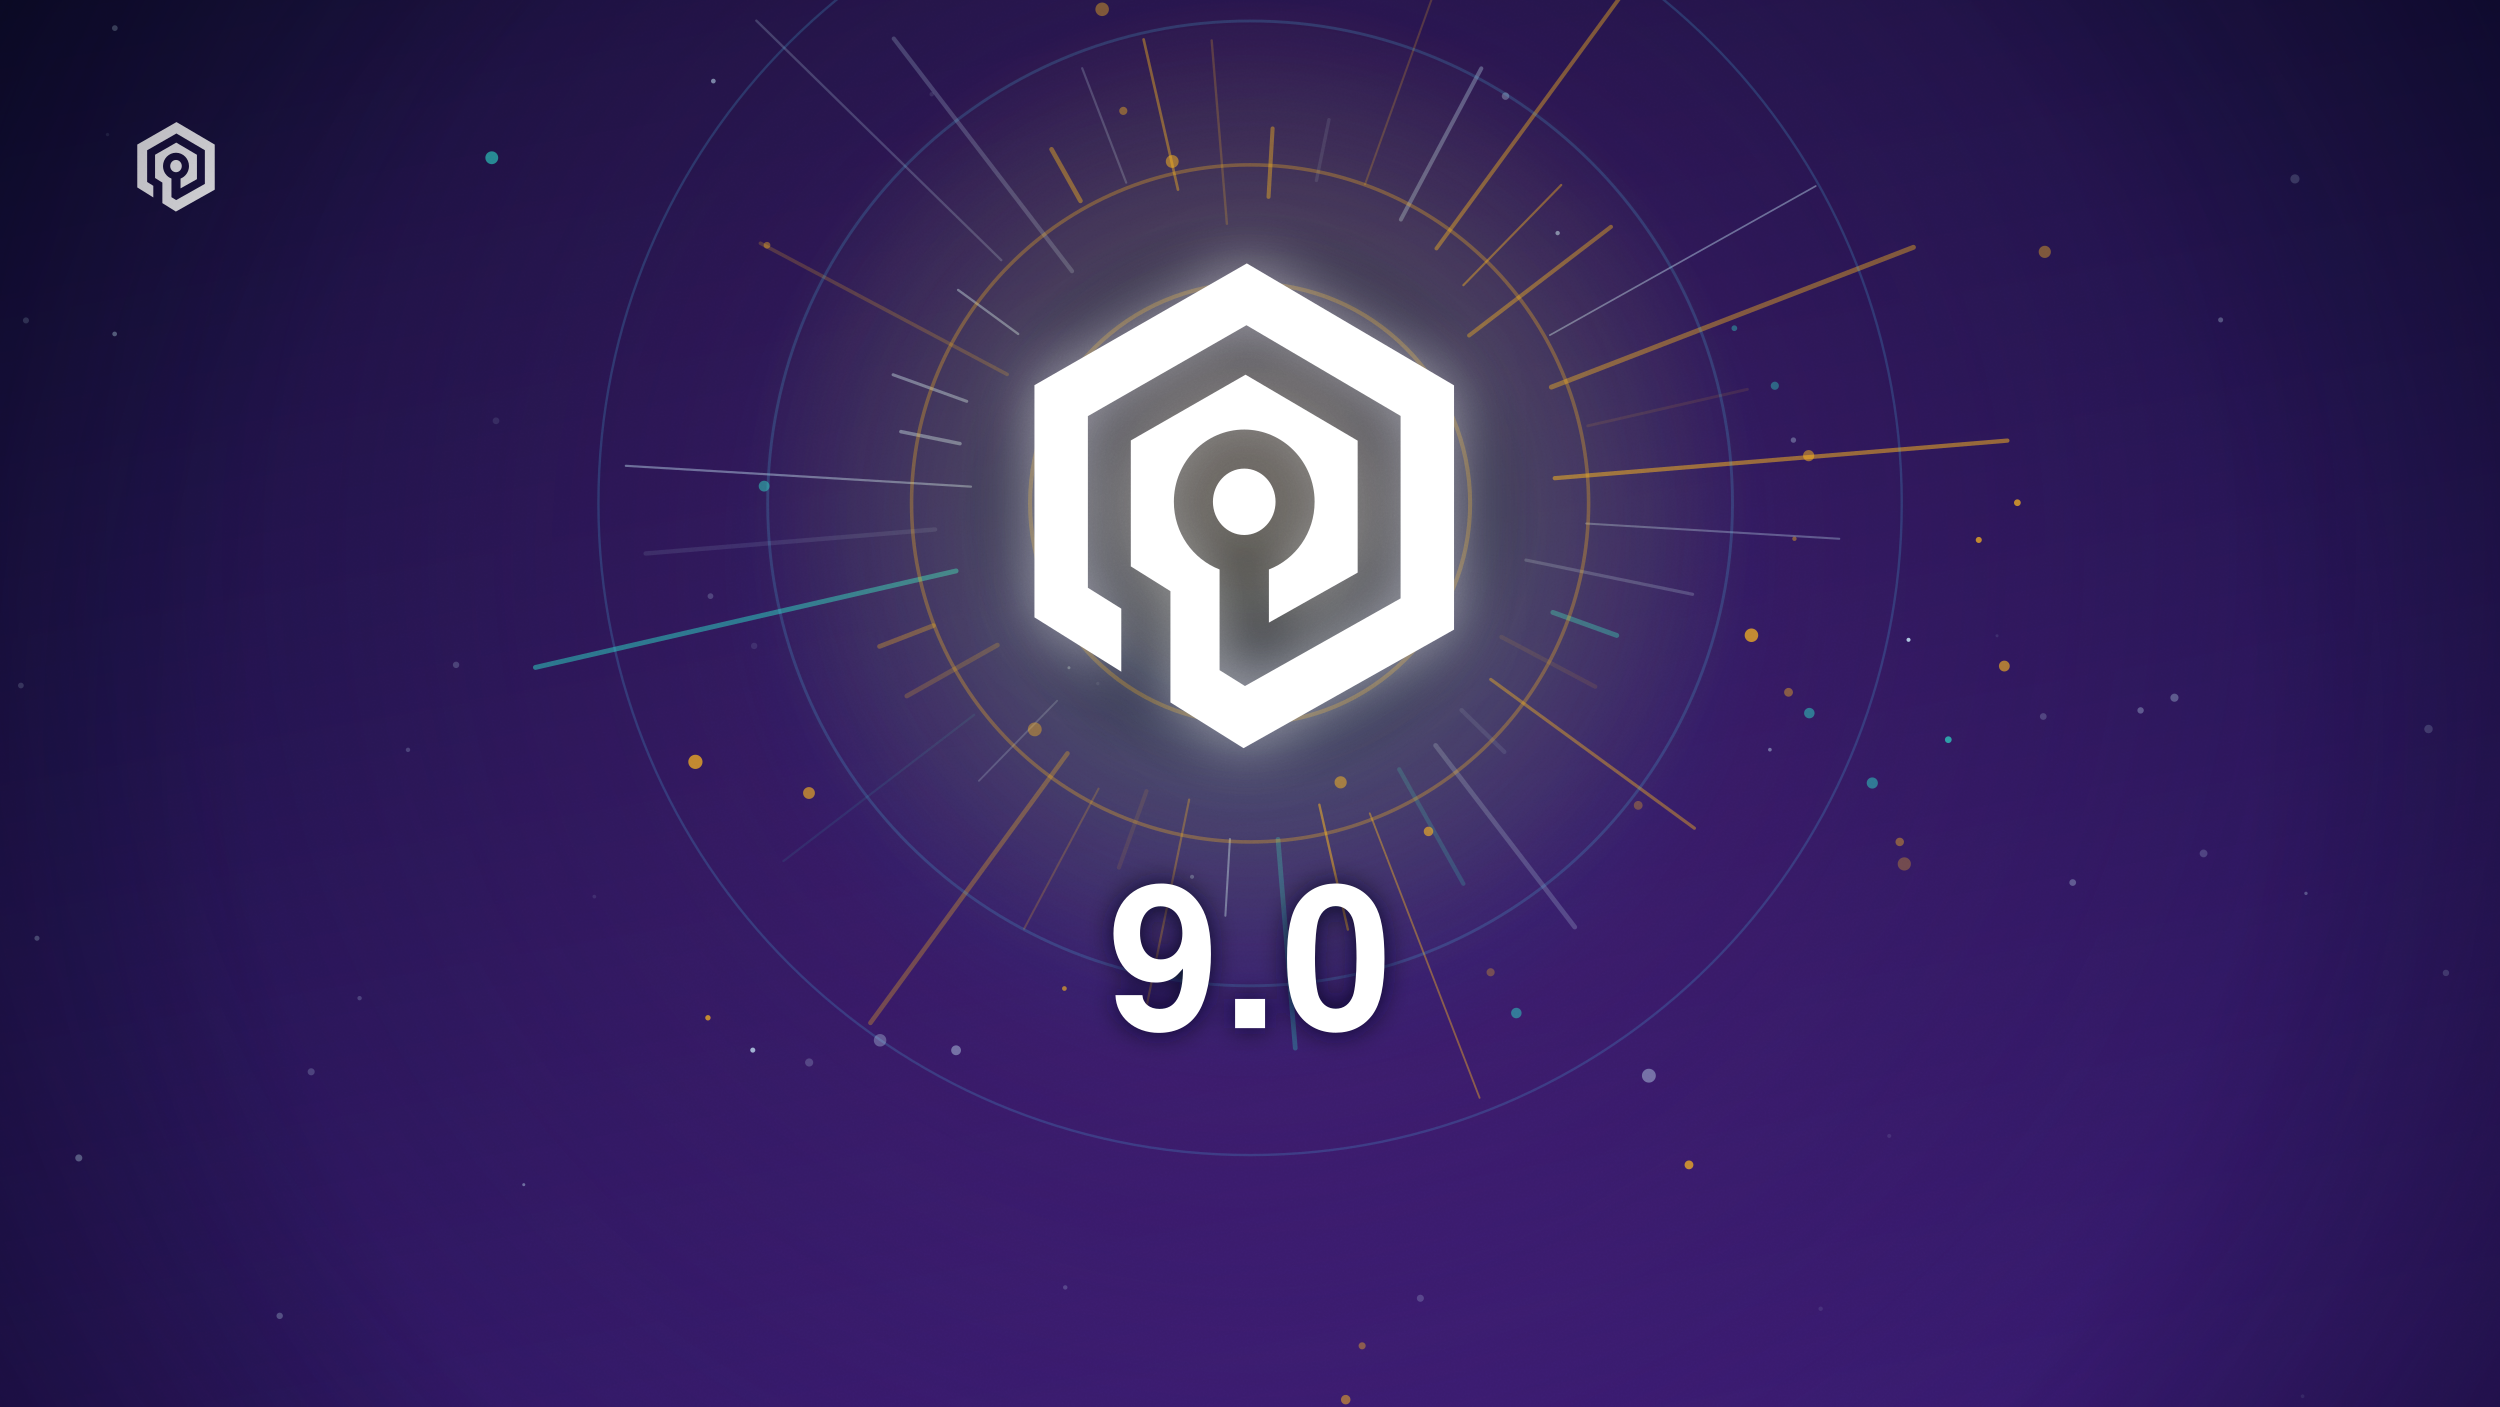
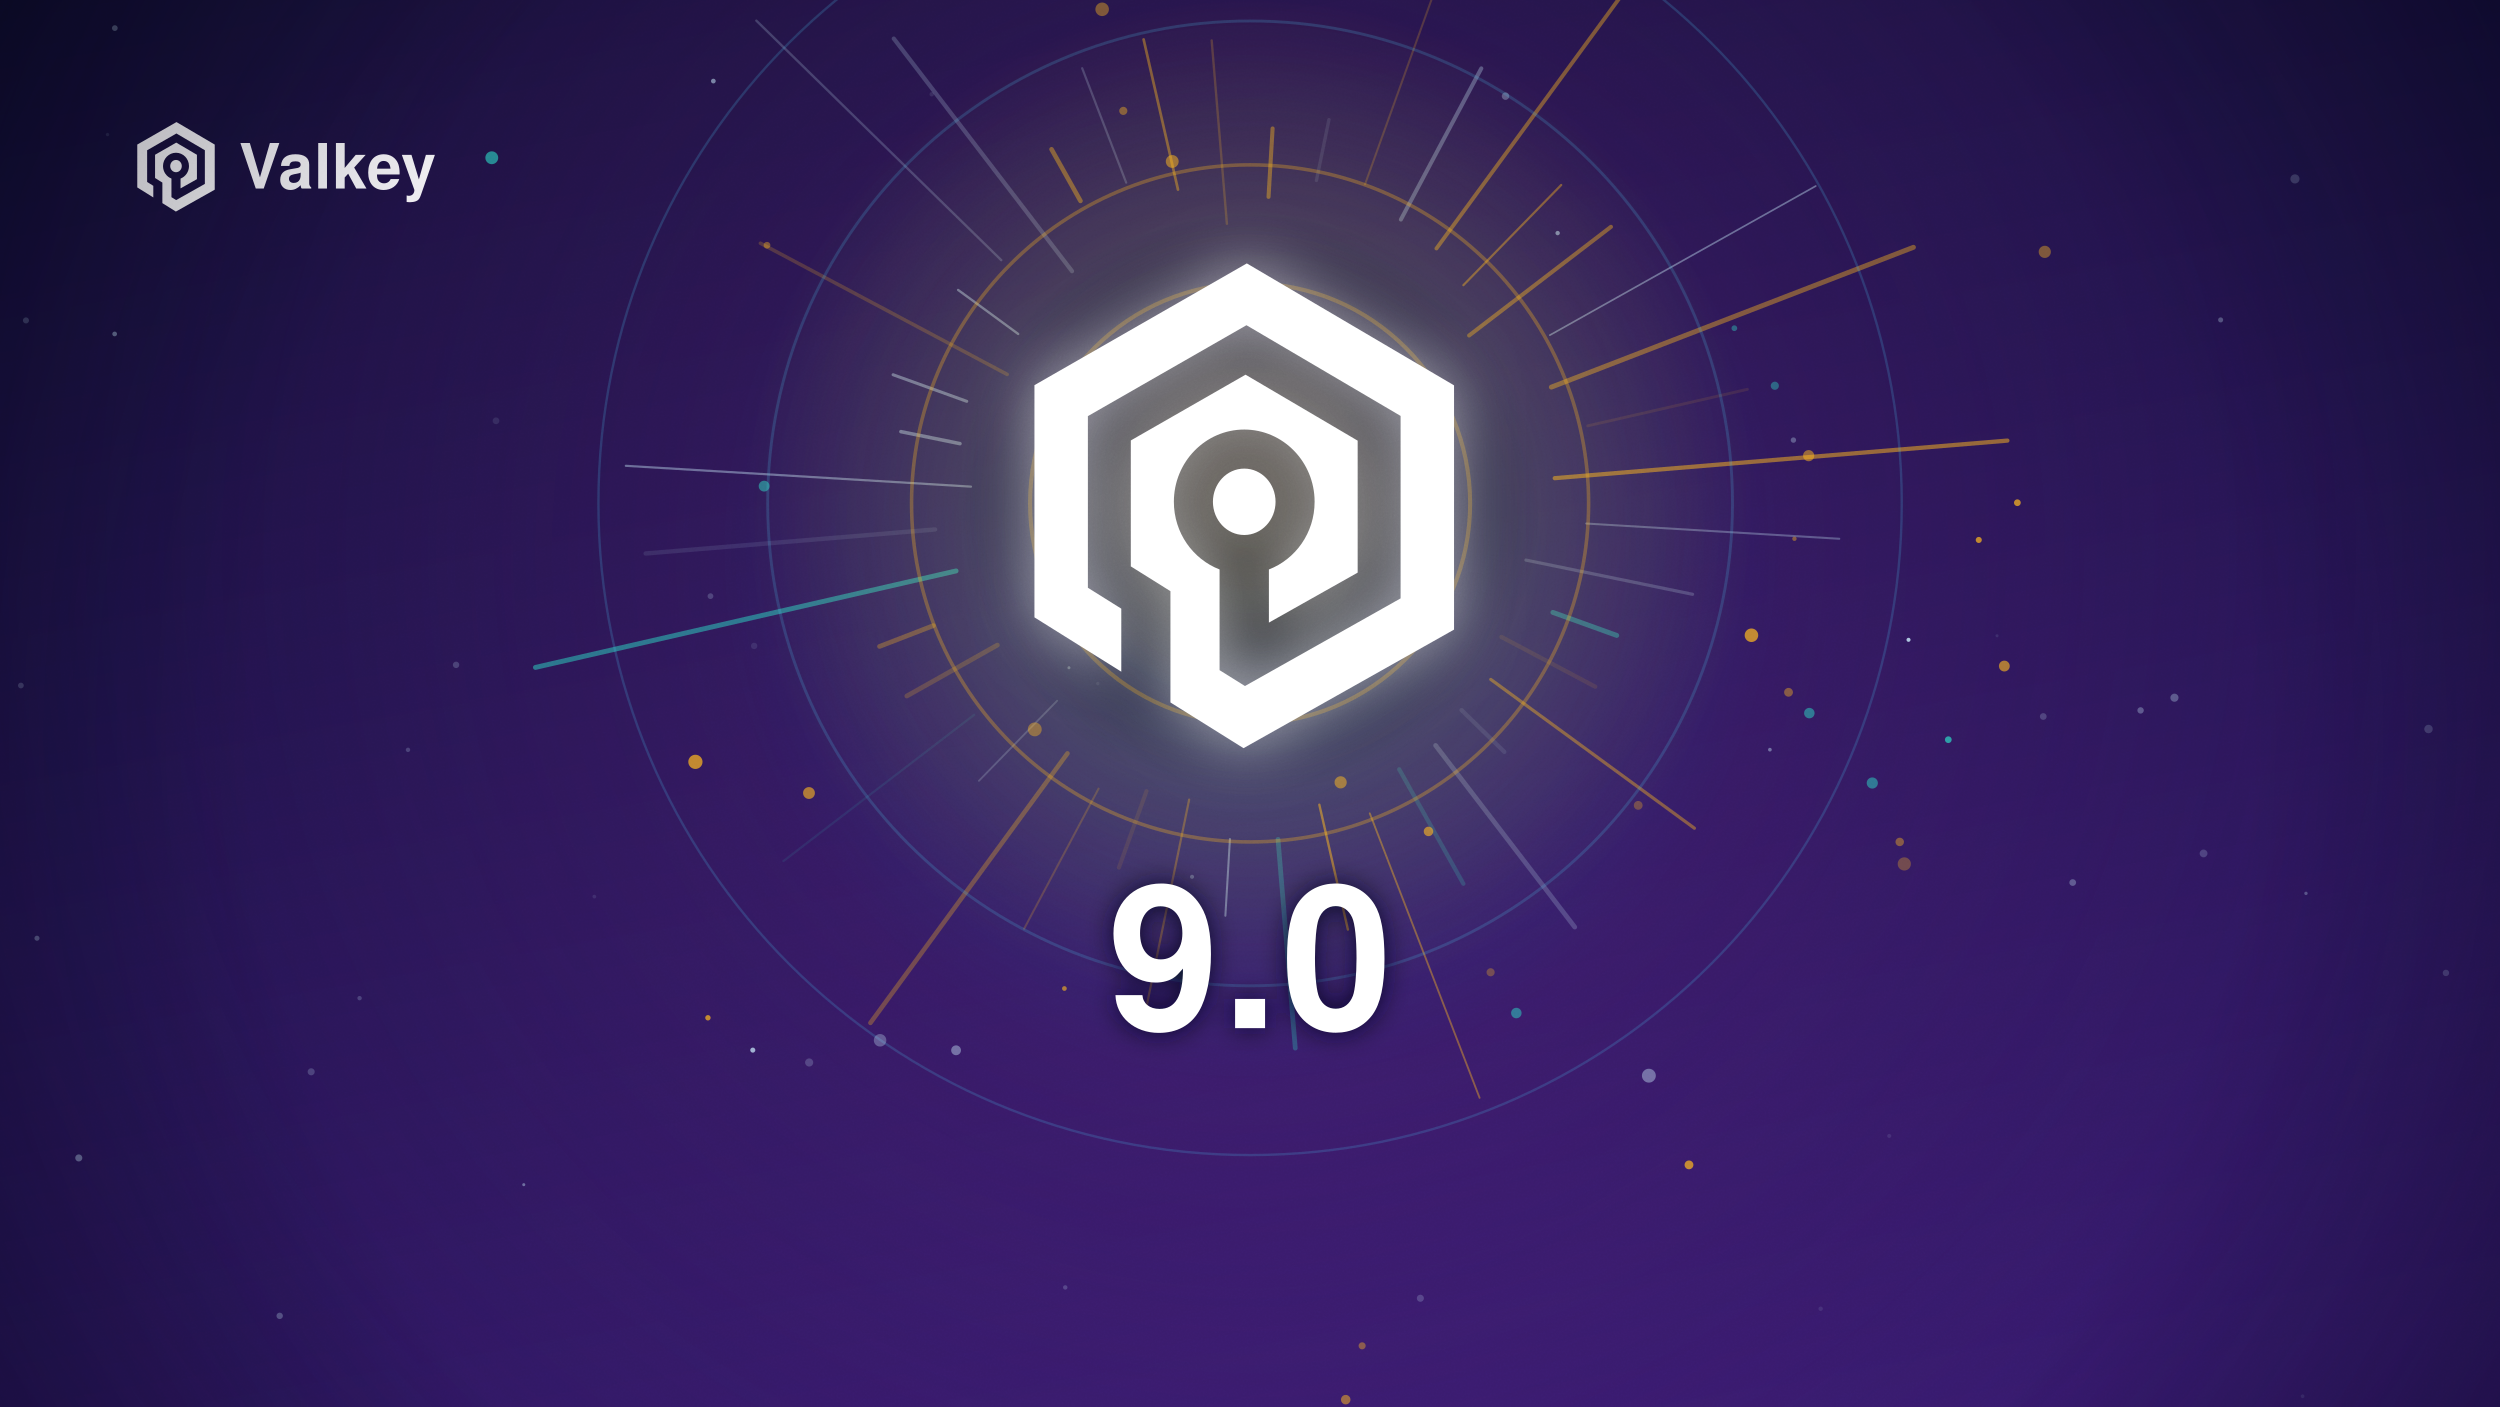
<svg xmlns="http://www.w3.org/2000/svg" width="1920" height="1080" viewBox="221.5 104.6 1476.9 830.8">
  <defs>
    <linearGradient id="sky" x1="0" y1="0" x2="0.32" y2="1">
      <stop offset="0" stop-color="#060A24" />
      <stop offset="0.48" stop-color="#171043" />
      <stop offset="1" stop-color="#301868" />
    </linearGradient>
    <radialGradient id="focus" gradientUnits="userSpaceOnUse" cx="960" cy="430" r="900">
      <stop offset="0" stop-color="#00A3E0" stop-opacity="0.42" />
      <stop offset="0.35" stop-color="#963CBD" stop-opacity="0.20" />
      <stop offset="1" stop-color="#963CBD" stop-opacity="0" />
    </radialGradient>
    <radialGradient id="vignette" gradientUnits="userSpaceOnUse" cx="960" cy="540" r="1180">
      <stop offset="0.5" stop-color="#03040F" stop-opacity="0" />
      <stop offset="1" stop-color="#03040F" stop-opacity="0.8" />
    </radialGradient>
    <radialGradient id="scrim">
      <stop offset="0" stop-color="#060A24" stop-opacity="0.72" />
      <stop offset="0.6" stop-color="#060A24" stop-opacity="0.45" />
      <stop offset="1" stop-color="#060A24" stop-opacity="0" />
    </radialGradient>
    <filter id="grain" x="0" y="0" width="100%" height="100%">
      <feTurbulence type="fractalNoise" baseFrequency="0.85" numOctaves="4" stitchTiles="stitch" />
      <feColorMatrix type="saturate" values="0" />
    </filter>
    <radialGradient id="h-cyan">
      <stop offset="0" stop-color="#46BDE9" stop-opacity="0.75" />
      <stop offset="0.4" stop-color="#46BDE9" stop-opacity="0.22" />
      <stop offset="1" stop-color="#46BDE9" stop-opacity="0" />
    </radialGradient>
    <radialGradient id="h-ice">
      <stop offset="0" stop-color="#CCF1FF" stop-opacity="0.75" />
      <stop offset="0.4" stop-color="#CCF1FF" stop-opacity="0.22" />
      <stop offset="1" stop-color="#CCF1FF" stop-opacity="0" />
    </radialGradient>
    <radialGradient id="h-mint">
      <stop offset="0" stop-color="#2CD5C4" stop-opacity="0.75" />
      <stop offset="0.4" stop-color="#2CD5C4" stop-opacity="0.22" />
      <stop offset="1" stop-color="#2CD5C4" stop-opacity="0" />
    </radialGradient>
    <radialGradient id="h-coral">
      <stop offset="0" stop-color="#F65275" stop-opacity="0.75" />
      <stop offset="0.4" stop-color="#F65275" stop-opacity="0.22" />
      <stop offset="1" stop-color="#F65275" stop-opacity="0" />
    </radialGradient>
    <radialGradient id="h-violet">
      <stop offset="0" stop-color="#963CBD" stop-opacity="0.75" />
      <stop offset="0.4" stop-color="#963CBD" stop-opacity="0.22" />
      <stop offset="1" stop-color="#963CBD" stop-opacity="0" />
    </radialGradient>
    <radialGradient id="h-gold">
      <stop offset="0" stop-color="#FFB81C" stop-opacity="0.75" />
      <stop offset="0.4" stop-color="#FFB81C" stop-opacity="0.22" />
      <stop offset="1" stop-color="#FFB81C" stop-opacity="0" />
    </radialGradient>
    <filter id="blur3" x="-70%" y="-70%" width="240%" height="240%">
      <feGaussianBlur stdDeviation="3" />
    </filter>
    <filter id="blur8" x="-70%" y="-70%" width="240%" height="240%">
      <feGaussianBlur stdDeviation="8" />
    </filter>
    <filter id="blur18" x="-70%" y="-70%" width="240%" height="240%">
      <feGaussianBlur stdDeviation="18" />
    </filter>
    <filter id="blur40" x="-70%" y="-70%" width="240%" height="240%">
      <feGaussianBlur stdDeviation="40" />
    </filter>
  </defs>
  <rect width="1920" height="1080" fill="url(#sky)" />
  <rect width="1920" height="1080" fill="url(#focus)" />
  <g>
    <circle cx="1745.5" cy="477.1" r="2.1" fill="#CCF1FF" opacity="0.4" />
    <circle cx="1281" cy="364.6" r="1.6" fill="#CCF1FF" opacity="0.3" />
    <circle cx="1533.4" cy="293.6" r="1.5" fill="#CCF1FF" opacity="0.3" />
    <circle cx="433.9" cy="694.3" r="1.3" fill="#CCF1FF" opacity="0.2" />
    <circle cx="1888" cy="441.9" r="0.9" fill="#CCF1FF" opacity="0.3" />
    <circle cx="1583.8" cy="632.4" r="1" fill="#CCF1FF" opacity="0.3" />
    <circle cx="1523.3" cy="608.8" r="2.3" fill="#CCF1FF" opacity="0.2" />
    <circle cx="1401.3" cy="480.2" r="0.9" fill="#CCF1FF" opacity="0.1" />
    <circle cx="699.5" cy="732.3" r="2.4" fill="#CCF1FF" opacity="0.2" />
    <circle cx="490.9" cy="497.4" r="1.9" fill="#CCF1FF" opacity="0.2" />
    <circle cx="233.3" cy="944.5" r="1.2" fill="#CCF1FF" opacity="0.3" />
    <circle cx="1643.5" cy="1014.1" r="2" fill="#CCF1FF" opacity="0.2" />
    <circle cx="405.3" cy="737.8" r="2.1" fill="#CCF1FF" opacity="0.2" />
    <circle cx="853" cy="499.1" r="0.9" fill="#CCF1FF" opacity="0.4" />
    <circle cx="1506.1" cy="516.8" r="2.4" fill="#CCF1FF" opacity="0.3" />
    <circle cx="13.5" cy="223.8" r="0.9" fill="#CCF1FF" opacity="0.2" />
    <circle cx="1542.5" cy="100.2" r="1.9" fill="#CCF1FF" opacity="0.4" />
    <circle cx="771.9" cy="160.3" r="1.3" fill="#CCF1FF" opacity="0.1" />
    <circle cx="793.2" cy="1025.4" r="1" fill="#CCF1FF" opacity="0.4" />
    <circle cx="641.2" cy="456.8" r="1.7" fill="#CCF1FF" opacity="0.2" />
    <circle cx="289.2" cy="301.9" r="1.4" fill="#CCF1FF" opacity="0.4" />
    <circle cx="1060.6" cy="871.6" r="2.1" fill="#CCF1FF" opacity="0.2" />
    <circle cx="1337.6" cy="775.7" r="1.2" fill="#CCF1FF" opacity="0.1" />
    <circle cx="159" cy="131.4" r="1.1" fill="#CCF1FF" opacity="0.2" />
    <circle cx="1267.1" cy="547.5" r="1.1" fill="#CCF1FF" opacity="0.4" />
    <circle cx="1858.7" cy="128.5" r="2.3" fill="#CCF1FF" opacity="0.2" />
    <circle cx="1721.7" cy="1026.5" r="1.1" fill="#CCF1FF" opacity="0.3" />
    <circle cx="233.8" cy="509.6" r="1.7" fill="#CCF1FF" opacity="0.2" />
    <circle cx="386.7" cy="882" r="1.9" fill="#CCF1FF" opacity="0.3" />
    <circle cx="44.8" cy="200.2" r="1.7" fill="#CCF1FF" opacity="0.4" />
    <circle cx="1297.1" cy="877.8" r="1.3" fill="#CCF1FF" opacity="0.1" />
    <circle cx="11.7" cy="65.9" r="1.2" fill="#CCF1FF" opacity="0.2" />
    <circle cx="1577.3" cy="210.3" r="2.7" fill="#CCF1FF" opacity="0.2" />
    <circle cx="1446" cy="626" r="2" fill="#CCF1FF" opacity="0.3" />
    <circle cx="850.8" cy="865.2" r="1.3" fill="#CCF1FF" opacity="0.2" />
    <circle cx="243.3" cy="658.9" r="1.5" fill="#CCF1FF" opacity="0.3" />
    <circle cx="1875.8" cy="546.4" r="2.1" fill="#CCF1FF" opacity="0.1" />
    <circle cx="462.5" cy="547.6" r="1.3" fill="#CCF1FF" opacity="0.2" />
    <circle cx="1197.5" cy="77" r="1.6" fill="#CCF1FF" opacity="0.1" />
    <circle cx="667" cy="486.2" r="1.9" fill="#CCF1FF" opacity="0.1" />
    <circle cx="870" cy="508.4" r="1" fill="#CCF1FF" opacity="0.1" />
    <circle cx="572.6" cy="634.3" r="1.1" fill="#CCF1FF" opacity="0.1" />
    <circle cx="1110.9" cy="161.4" r="2.2" fill="#CCF1FF" opacity="0.3" />
    <circle cx="1717" cy="1029.2" r="2.6" fill="#CCF1FF" opacity="0.2" />
    <circle cx="1891.8" cy="718.5" r="2.4" fill="#CCF1FF" opacity="0.3" />
    <circle cx="268" cy="788.7" r="2.1" fill="#CCF1FF" opacity="0.4" />
    <circle cx="285" cy="184.1" r="1" fill="#CCF1FF" opacity="0.1" />
    <circle cx="1486.1" cy="524.3" r="1.9" fill="#CCF1FF" opacity="0.3" />
    <circle cx="514.5" cy="353.2" r="2" fill="#CCF1FF" opacity="0.1" />
    <circle cx="1656.2" cy="535.3" r="2.5" fill="#CCF1FF" opacity="0.2" />
    <circle cx="1863.5" cy="183.1" r="1.9" fill="#CCF1FF" opacity="0.1" />
    <circle cx="711.5" cy="1004.4" r="1.8" fill="#CCF1FF" opacity="0.3" />
    <circle cx="727.8" cy="957.3" r="1.7" fill="#CCF1FF" opacity="0.3" />
    <circle cx="1428.6" cy="527.9" r="2" fill="#CCF1FF" opacity="0.2" />
    <circle cx="530.9" cy="804.5" r="0.9" fill="#CCF1FF" opacity="0.4" />
    <circle cx="289.3" cy="121.2" r="1.7" fill="#CCF1FF" opacity="0.3" />
    <circle cx="1708.6" cy="311.5" r="2.3" fill="#CCF1FF" opacity="0.2" />
    <circle cx="236.8" cy="293.9" r="1.8" fill="#CCF1FF" opacity="0.2" />
    <circle cx="1666.5" cy="679.4" r="1.9" fill="#CCF1FF" opacity="0.2" />
    <circle cx="1581.8" cy="929.5" r="1.1" fill="#CCF1FF" opacity="0.1" />
  </g>
  <g>
    <line x1="1158.6" y1="413.9" x2="1308.1" y2="422.9" stroke="#CCF1FF" stroke-width="1.2" stroke-linecap="round" opacity="0.3" />
    <line x1="1123" y1="435.5" x2="1221.4" y2="455.7" stroke="#CCF1FF" stroke-width="1.9" stroke-linecap="round" opacity="0.2" />
    <line x1="1138.9" y1="466.4" x2="1176.6" y2="480" stroke="#2CD5C4" stroke-width="2.9" stroke-linecap="round" opacity="0.4" />
    <line x1="1108.5" y1="480.9" x2="1163.9" y2="510.3" stroke="#FFB81C" stroke-width="2.5" stroke-linecap="round" opacity="0.1" />
    <line x1="1102.2" y1="506" x2="1222.5" y2="593.9" stroke="#FFB81C" stroke-width="1.9" stroke-linecap="round" opacity="0.4" />
    <line x1="1084.9" y1="524.1" x2="1110.2" y2="548.8" stroke="#CCF1FF" stroke-width="2.5" stroke-linecap="round" opacity="0.1" />
    <line x1="1069.6" y1="545" x2="1151.8" y2="652.3" stroke="#CCF1FF" stroke-width="2.8" stroke-linecap="round" opacity="0.2" />
    <line x1="1048.1" y1="559.1" x2="1086" y2="626.7" stroke="#2CD5C4" stroke-width="2.5" stroke-linecap="round" opacity="0.2" />
    <line x1="1030.7" y1="585.1" x2="1095.6" y2="753.2" stroke="#FFB81C" stroke-width="1.1" stroke-linecap="round" opacity="0.4" />
    <line x1="1000.9" y1="580" x2="1017.8" y2="653.8" stroke="#FFB81C" stroke-width="1.4" stroke-linecap="round" opacity="0.5" />
    <line x1="976.5" y1="600.5" x2="986.7" y2="723.8" stroke="#2CD5C4" stroke-width="2.8" stroke-linecap="round" opacity="0.3" />
    <line x1="948.1" y1="600.3" x2="945.4" y2="645.6" stroke="#CCF1FF" stroke-width="1.2" stroke-linecap="round" opacity="0.4" />
    <line x1="924" y1="577" x2="896.1" y2="712.5" stroke="#FFB81C" stroke-width="1.3" stroke-linecap="round" opacity="0.3" />
    <line x1="898.8" y1="572" x2="882.5" y2="617.2" stroke="#FFB81C" stroke-width="2.4" stroke-linecap="round" opacity="0.1" />
    <line x1="870.5" y1="570.5" x2="826.5" y2="653.3" stroke="#FFB81C" stroke-width="1.2" stroke-linecap="round" opacity="0.2" />
    <line x1="852.1" y1="549.7" x2="735.7" y2="708.9" stroke="#FFB81C" stroke-width="2.7" stroke-linecap="round" opacity="0.3" />
    <line x1="846" y1="518.6" x2="799.8" y2="565.9" stroke="#CCF1FF" stroke-width="1.1" stroke-linecap="round" opacity="0.2" />
    <line x1="797" y1="526.9" x2="684.3" y2="613.3" stroke="#2CD5C4" stroke-width="1.3" stroke-linecap="round" opacity="0.1" />
    <line x1="810.7" y1="485.7" x2="757.2" y2="515.8" stroke="#FFB81C" stroke-width="2.8" stroke-linecap="round" opacity="0.2" />
    <line x1="772.9" y1="474.2" x2="741.1" y2="486.5" stroke="#FFB81C" stroke-width="2.8" stroke-linecap="round" opacity="0.3" />
    <line x1="786.3" y1="441.9" x2="537.8" y2="498.9" stroke="#2CD5C4" stroke-width="2.9" stroke-linecap="round" opacity="0.5" />
    <line x1="773.9" y1="417.4" x2="602.9" y2="431.6" stroke="#CCF1FF" stroke-width="2.6" stroke-linecap="round" opacity="0.1" />
    <line x1="795.1" y1="392.1" x2="591.2" y2="379.8" stroke="#CCF1FF" stroke-width="1.3" stroke-linecap="round" opacity="0.4" />
    <line x1="788.6" y1="366.7" x2="753.7" y2="359.6" stroke="#CCF1FF" stroke-width="2.1" stroke-linecap="round" opacity="0.4" />
    <line x1="792.6" y1="341.7" x2="749.1" y2="326" stroke="#CCF1FF" stroke-width="1.8" stroke-linecap="round" opacity="0.4" />
    <line x1="816.5" y1="325.8" x2="670.7" y2="248.3" stroke="#FFB81C" stroke-width="2.1" stroke-linecap="round" opacity="0.2" />
    <line x1="823" y1="301.9" x2="787.5" y2="275.9" stroke="#CCF1FF" stroke-width="1.4" stroke-linecap="round" opacity="0.4" />
    <line x1="813" y1="258.3" x2="668.3" y2="116.8" stroke="#CCF1FF" stroke-width="1.4" stroke-linecap="round" opacity="0.2" />
    <line x1="854.8" y1="264.8" x2="749.5" y2="127.4" stroke="#CCF1FF" stroke-width="2.5" stroke-linecap="round" opacity="0.2" />
    <line x1="859.8" y1="223.3" x2="842.7" y2="192.8" stroke="#FFB81C" stroke-width="2.7" stroke-linecap="round" opacity="0.4" />
    <line x1="886.8" y1="212.5" x2="860.8" y2="144.9" stroke="#CCF1FF" stroke-width="1.3" stroke-linecap="round" opacity="0.2" />
    <line x1="917.4" y1="216.6" x2="897.1" y2="127.9" stroke="#FFB81C" stroke-width="1.6" stroke-linecap="round" opacity="0.4" />
    <line x1="946.3" y1="236.8" x2="937.3" y2="128.5" stroke="#FFB81C" stroke-width="1.4" stroke-linecap="round" opacity="0.2" />
    <line x1="970.9" y1="220.9" x2="973.3" y2="180.5" stroke="#FFB81C" stroke-width="2.4" stroke-linecap="round" opacity="0.4" />
    <line x1="999.2" y1="211.2" x2="1006.6" y2="175.3" stroke="#CCF1FF" stroke-width="2" stroke-linecap="round" opacity="0.1" />
    <line x1="1027.9" y1="213.5" x2="1101.7" y2="8.5" stroke="#FFB81C" stroke-width="1.2" stroke-linecap="round" opacity="0.2" />
    <line x1="1049.1" y1="234.3" x2="1096.6" y2="145" stroke="#CCF1FF" stroke-width="2.4" stroke-linecap="round" opacity="0.3" />
    <line x1="1070.1" y1="251.4" x2="1205.7" y2="65.9" stroke="#FFB81C" stroke-width="2.3" stroke-linecap="round" opacity="0.4" />
    <line x1="1086" y1="273.1" x2="1143.8" y2="213.9" stroke="#FFB81C" stroke-width="1.3" stroke-linecap="round" opacity="0.4" />
    <line x1="1089.4" y1="302.8" x2="1173.2" y2="238.6" stroke="#FFB81C" stroke-width="2.4" stroke-linecap="round" opacity="0.4" />
    <line x1="1137.1" y1="302.6" x2="1294.2" y2="214.5" stroke="#CCF1FF" stroke-width="1" stroke-linecap="round" opacity="0.4" />
    <line x1="1138" y1="333.3" x2="1351.9" y2="250.7" stroke="#FFB81C" stroke-width="2.9" stroke-linecap="round" opacity="0.4" />
    <line x1="1159.4" y1="356.2" x2="1253.8" y2="334.6" stroke="#FFB81C" stroke-width="1.7" stroke-linecap="round" opacity="0.1" />
    <line x1="1140" y1="387.1" x2="1407.4" y2="364.9" stroke="#FFB81C" stroke-width="2.5" stroke-linecap="round" opacity="0.5" />
  </g>
  <g>
    <circle cx="960" cy="402" r="130" fill="none" stroke="#FFB81C" stroke-width="2.4" opacity="0.4" />
    <circle cx="960" cy="402" r="200" fill="none" stroke="#FFB81C" stroke-width="2.1" opacity="0.3" />
    <circle cx="960" cy="402" r="285" fill="none" stroke="#46BDE9" stroke-width="1.7" opacity="0.2" />
    <circle cx="960" cy="402" r="385" fill="none" stroke="#46BDE9" stroke-width="1.4" opacity="0.2" />
  </g>
  <g>
    <circle cx="1256.2" cy="479.9" r="4" fill="#FFB81C" opacity="0.7" />
    <circle cx="672.9" cy="391.8" r="3.2" fill="#2CD5C4" opacity="0.5" />
    <circle cx="512" cy="197.8" r="3.8" fill="#2CD5C4" opacity="0.6" />
    <circle cx="741.4" cy="719.2" r="3.7" fill="#CCF1FF" opacity="0.3" />
    <circle cx="1346.5" cy="615" r="3.9" fill="#FFB81C" opacity="0.3" />
    <circle cx="850.3" cy="688.6" r="1.4" fill="#FFB81C" opacity="0.6" />
    <circle cx="1281.6" cy="422.9" r="1.3" fill="#FFB81C" opacity="0.4" />
    <circle cx="1413.3" cy="401.6" r="2" fill="#FFB81C" opacity="0.7" />
    <circle cx="639.7" cy="705.9" r="1.6" fill="#FFB81C" opacity="0.7" />
    <circle cx="925.7" cy="622.6" r="1.2" fill="#CCF1FF" opacity="0.3" />
    <circle cx="1219.3" cy="792.8" r="2.6" fill="#FFB81C" opacity="0.7" />
    <circle cx="1065.4" cy="595.8" r="2.8" fill="#FFB81C" opacity="0.6" />
    <circle cx="1390.5" cy="423.6" r="1.8" fill="#FFB81C" opacity="0.7" />
    <circle cx="666.1" cy="76.2" r="2.5" fill="#FFB81C" opacity="0.4" />
    <circle cx="642.9" cy="152.5" r="1.4" fill="#CCF1FF" opacity="0.5" />
    <circle cx="1270" cy="332.5" r="2.4" fill="#2CD5C4" opacity="0.4" />
    <circle cx="709.3" cy="64.2" r="2.1" fill="#2CD5C4" opacity="0.7" />
    <circle cx="1021.6" cy="636.9" r="2.4" fill="#CCF1FF" opacity="0.7" />
    <circle cx="786.3" cy="725.1" r="2.9" fill="#CCF1FF" opacity="0.4" />
    <circle cx="914" cy="200" r="3.8" fill="#FFB81C" opacity="0.5" />
    <circle cx="832.8" cy="535.5" r="4.1" fill="#FFB81C" opacity="0.4" />
    <circle cx="1343.8" cy="602" r="2.5" fill="#FFB81C" opacity="0.4" />
    <circle cx="674.6" cy="249.5" r="2" fill="#FFB81C" opacity="0.4" />
    <circle cx="1195.6" cy="740.1" r="4.1" fill="#CCF1FF" opacity="0.4" />
    <circle cx="1016.5" cy="931.5" r="2.8" fill="#FFB81C" opacity="0.5" />
    <circle cx="1405.6" cy="498.1" r="3.2" fill="#FFB81C" opacity="0.6" />
    <circle cx="1067.9" cy="378.8" r="2.5" fill="#FFB81C" opacity="0.8" />
    <circle cx="1290.4" cy="525.9" r="3.1" fill="#2CD5C4" opacity="0.5" />
    <circle cx="1013.5" cy="566.8" r="3.6" fill="#FFB81C" opacity="0.5" />
    <circle cx="872.6" cy="110.1" r="4" fill="#FFB81C" opacity="0.4" />
    <circle cx="666.2" cy="725" r="1.5" fill="#CCF1FF" opacity="0.7" />
    <circle cx="1026.2" cy="899.7" r="2.1" fill="#FFB81C" opacity="0.4" />
    <circle cx="1214.5" cy="-6.4" r="2.1" fill="#CCF1FF" opacity="0.7" />
    <circle cx="854.1" cy="332.3" r="1.9" fill="#FFB81C" opacity="0.5" />
    <circle cx="1290" cy="373.8" r="3.3" fill="#FFB81C" opacity="0.5" />
    <circle cx="1189.3" cy="580.4" r="2.6" fill="#FFB81C" opacity="0.3" />
    <circle cx="1349" cy="482.6" r="1.2" fill="#CCF1FF" opacity="0.8" />
    <circle cx="811.8" cy="-39.8" r="1.2" fill="#FFB81C" opacity="0.6" />
    <circle cx="1117.3" cy="703.1" r="3.1" fill="#2CD5C4" opacity="0.5" />
    <circle cx="1102.1" cy="679" r="2.4" fill="#FFB81C" opacity="0.3" />
    <circle cx="699.4" cy="573.1" r="3.5" fill="#FFB81C" opacity="0.6" />
    <circle cx="632.3" cy="554.7" r="4.2" fill="#FFB81C" opacity="0.7" />
    <circle cx="606.8" cy="-6" r="2.1" fill="#2CD5C4" opacity="0.3" />
    <circle cx="1327.6" cy="567.2" r="3.3" fill="#2CD5C4" opacity="0.5" />
    <circle cx="1278.1" cy="513.6" r="2.6" fill="#FFB81C" opacity="0.4" />
    <circle cx="1429.5" cy="253.4" r="3.6" fill="#FFB81C" opacity="0.4" />
    <circle cx="1246.1" cy="298.5" r="1.7" fill="#2CD5C4" opacity="0.4" />
    <circle cx="1372.5" cy="541.6" r="2" fill="#2CD5C4" opacity="0.7" />
    <circle cx="885.1" cy="170.1" r="2.4" fill="#FFB81C" opacity="0.4" />
    <circle cx="1141.7" cy="242.3" r="1.3" fill="#CCF1FF" opacity="0.5" />
  </g>
  <circle cx="960" cy="402" r="300" fill="url(#h-gold)" opacity="0.9" />
  <circle cx="960" cy="402" r="172" fill="url(#scrim)" />
  <g filter="url(#blur18)" opacity="0.6">
    <g transform="translate(828.5 252) scale(4.1096)">
      <path d="M 13.482 60.695 L 0.998 52.884 L 0.998 19.503 L 31.528 2.001 L 61.318 19.532 L 61.318 54.645 L 31.055 71.689 L 20.548 65.116 L 20.548 51.041 L 20.548 49.12 L 14.852 45.556 L 14.852 27.453 L 31.346 17.997 L 47.464 27.482 L 47.464 46.451 L 34.703 53.638 L 34.703 45.999 C 38.529 44.526 41.274 40.739 41.274 36.27 C 41.274 30.511 36.713 25.884 31.158 25.884 C 25.603 25.884 21.042 30.511 21.042 36.27 C 21.042 40.739 23.787 44.526 27.612 45.999 L 27.612 60.474 L 31.261 62.756 L 53.635 50.155 L 53.635 23.925 L 31.477 10.885 L 8.681 23.954 L 8.681 48.629 L 13.482 51.633 L 13.482 60.695 Z M 31.158 31.498 C 33.672 31.498 35.66 33.664 35.66 36.27 C 35.66 38.877 33.672 41.043 31.158 41.043 C 28.644 41.043 26.656 38.877 26.656 36.27 C 26.656 33.664 28.644 31.498 31.158 31.498 Z" fill="#FFFFFF" fill-rule="evenodd" />
    </g>
  </g>
  <g>
    <g transform="translate(828.5 252) scale(4.1096)">
      <path d="M 13.482 60.695 L 0.998 52.884 L 0.998 19.503 L 31.528 2.001 L 61.318 19.532 L 61.318 54.645 L 31.055 71.689 L 20.548 65.116 L 20.548 51.041 L 20.548 49.12 L 14.852 45.556 L 14.852 27.453 L 31.346 17.997 L 47.464 27.482 L 47.464 46.451 L 34.703 53.638 L 34.703 45.999 C 38.529 44.526 41.274 40.739 41.274 36.27 C 41.274 30.511 36.713 25.884 31.158 25.884 C 25.603 25.884 21.042 30.511 21.042 36.27 C 21.042 40.739 23.787 44.526 27.612 45.999 L 27.612 60.474 L 31.261 62.756 L 53.635 50.155 L 53.635 23.925 L 31.477 10.885 L 8.681 23.954 L 8.681 48.629 L 13.482 51.633 L 13.482 60.695 Z M 31.158 31.498 C 33.672 31.498 35.66 33.664 35.66 36.27 C 35.66 38.877 33.672 41.043 31.158 41.043 C 28.644 41.043 26.656 38.877 26.656 36.27 C 26.656 33.664 28.644 31.498 31.158 31.498 Z" fill="#FFFFFF" fill-rule="evenodd" />
    </g>
  </g>
  <g filter="url(#blur8)">
    <text x="960" y="712" fill="#060A24" text-anchor="middle" font-family="Helvetica Neue, Helvetica, Arial, sans-serif" font-size="118" font-weight="700" letter-spacing="2" opacity="0.85">9.0</text>
  </g>
  <text x="960" y="712" fill="#FFFFFF" text-anchor="middle" font-family="Helvetica Neue, Helvetica, Arial, sans-serif" font-size="118" font-weight="700" letter-spacing="2">9.0</text>
  <g opacity="0.92">
    <g transform="translate(301.8 175.2) scale(0.7587)">
      <path d="M 13.482 60.695 L 0.998 52.884 L 0.998 19.503 L 31.528 2.001 L 61.318 19.532 L 61.318 54.645 L 31.055 71.689 L 20.548 65.116 L 20.548 51.041 L 20.548 49.12 L 14.852 45.556 L 14.852 27.453 L 31.346 17.997 L 47.464 27.482 L 47.464 46.451 L 34.703 53.638 L 34.703 45.999 C 38.529 44.526 41.274 40.739 41.274 36.27 C 41.274 30.511 36.713 25.884 31.158 25.884 C 25.603 25.884 21.042 30.511 21.042 36.27 C 21.042 40.739 23.787 44.526 27.612 45.999 L 27.612 60.474 L 31.261 62.756 L 53.635 50.155 L 53.635 23.925 L 31.477 10.885 L 8.681 23.954 L 8.681 48.629 L 13.482 51.633 L 13.482 60.695 Z M 31.158 31.498 C 33.672 31.498 35.66 33.664 35.66 36.27 C 35.66 38.877 33.672 41.043 31.158 41.043 C 28.644 41.043 26.656 38.877 26.656 36.27 C 26.656 33.664 28.644 31.498 31.158 31.498 Z" fill="#FFFFFF" fill-rule="evenodd" />
    </g>
+     <text x="362.6" y="216" fill="#FFFFFF" font-family="Helvetica Neue, Helvetica, Arial, sans-serif" font-size="36.9" font-weight="600" letter-spacing="0.5">Valkey</text>
  </g>
  <rect width="1920" height="1080" fill="url(#vignette)" />
  <rect width="1920" height="1080" filter="url(#grain)" opacity="0.055" style="mix-blend-mode:overlay" />
</svg>
